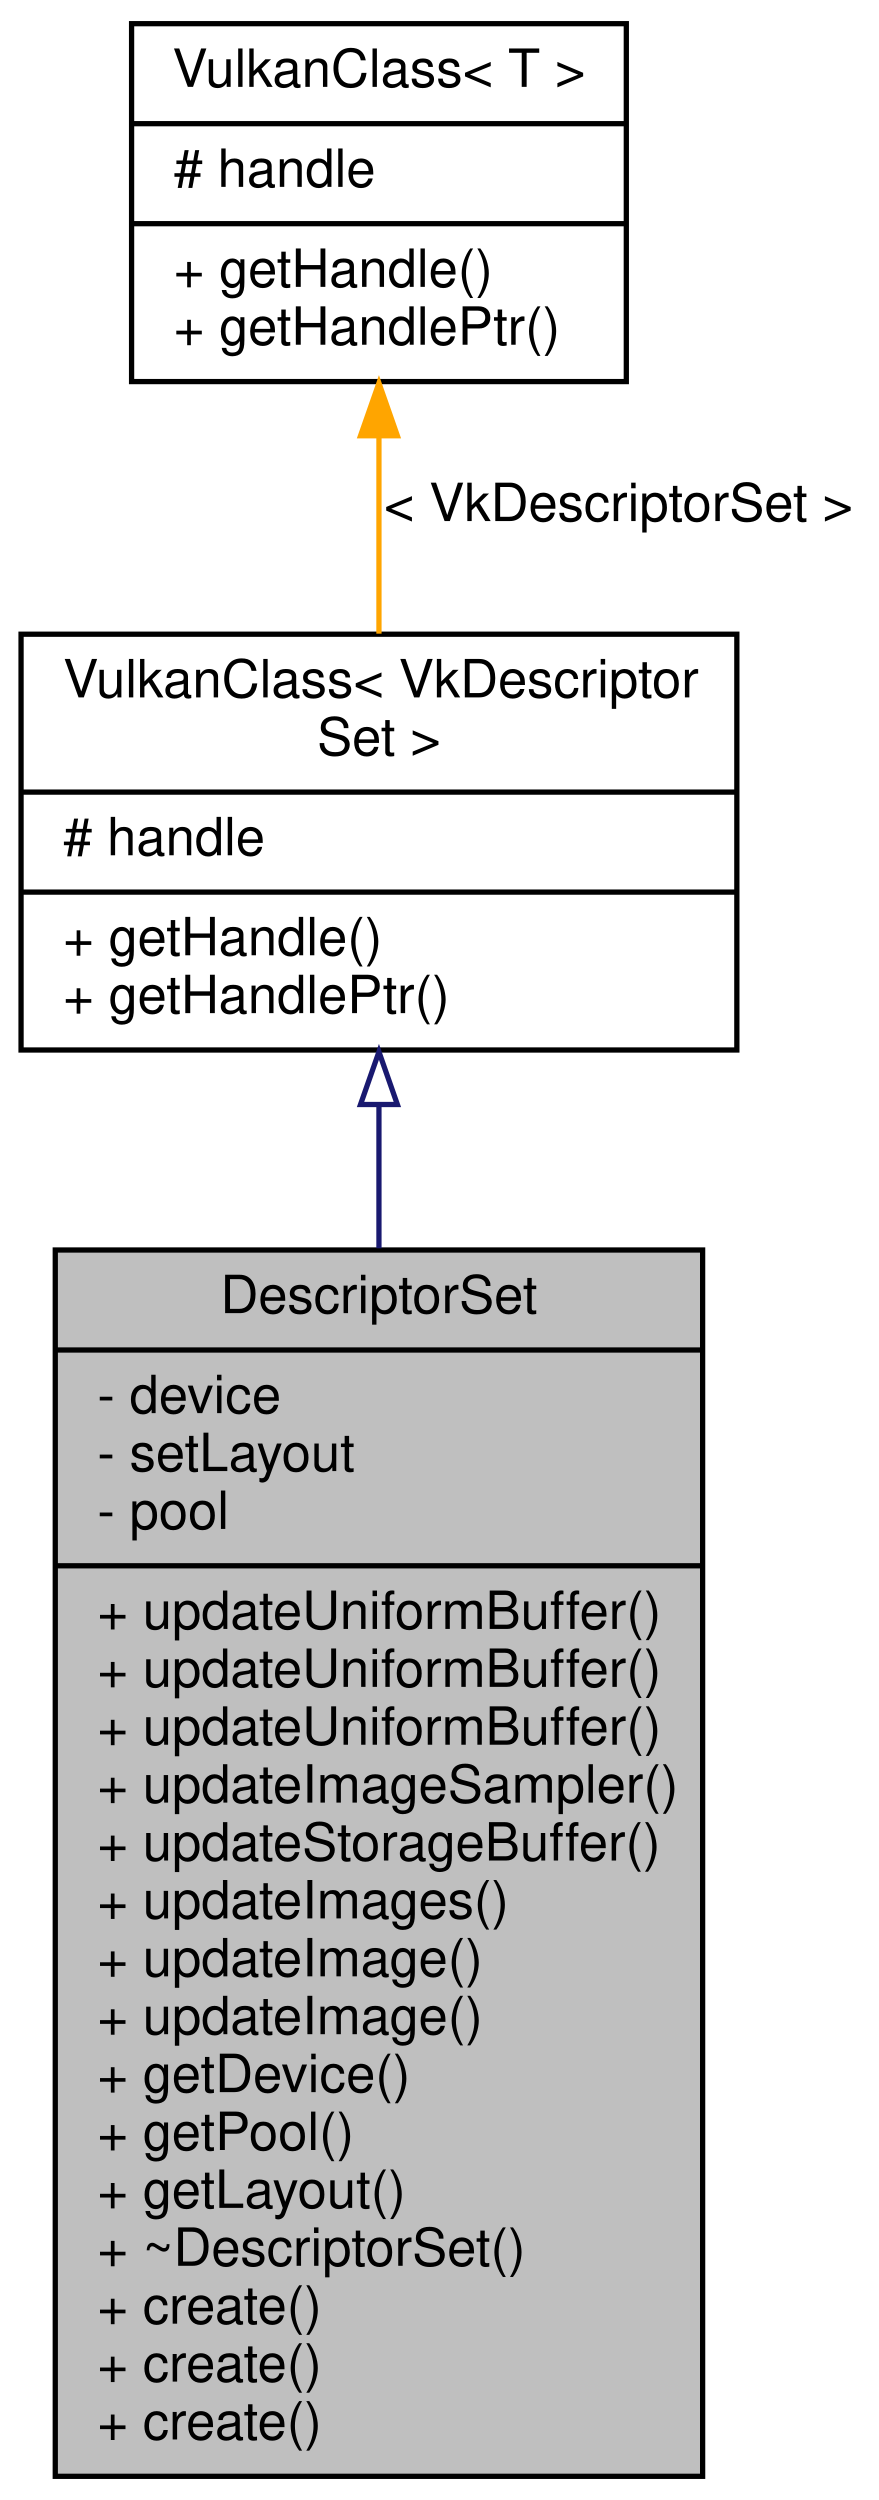
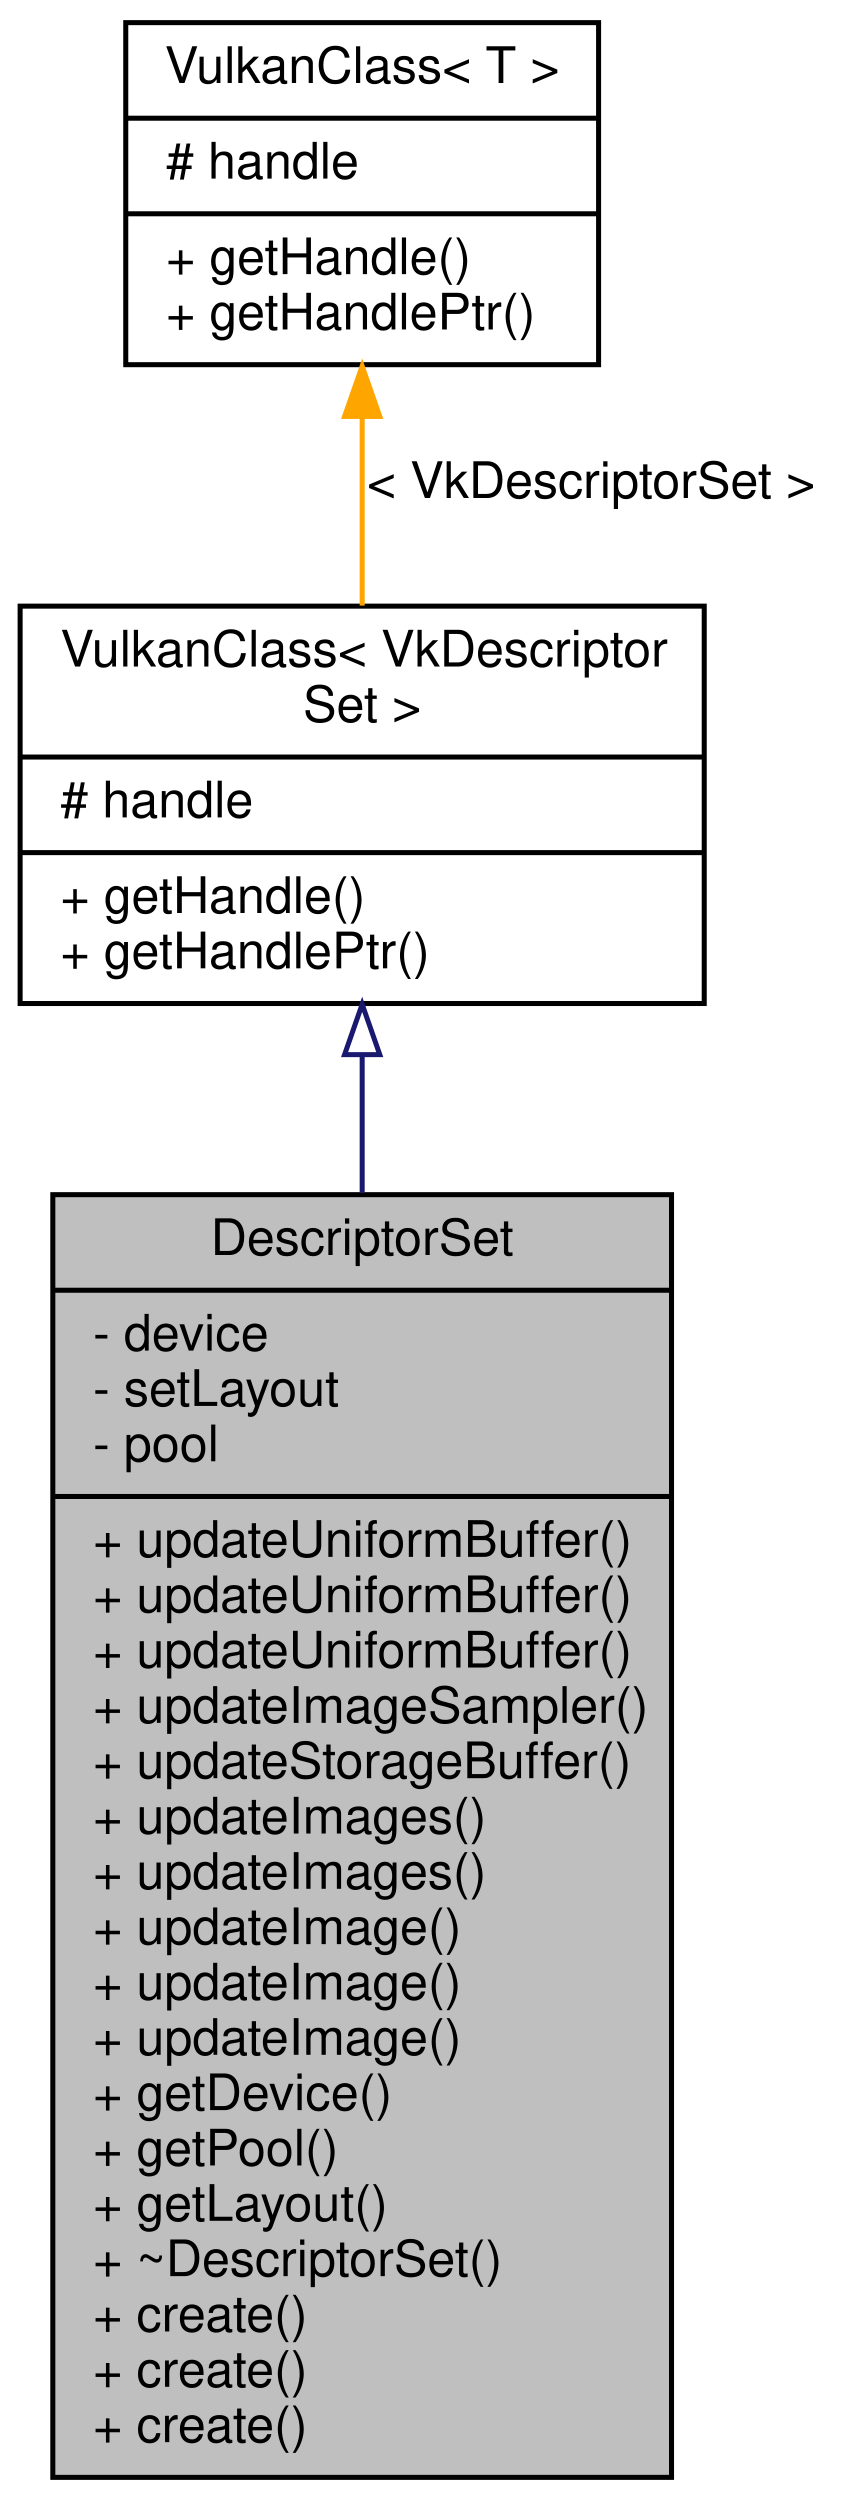
- <svg xmlns="http://www.w3.org/2000/svg" xmlns:xlink="http://www.w3.org/1999/xlink" width="167pt" height="475pt" viewBox="0.00 0.00 167.00 475.00">
-   <g id="graph0" class="graph" transform="scale(1 1) rotate(0) translate(4 471)">
+ <svg xmlns="http://www.w3.org/2000/svg" xmlns:xlink="http://www.w3.org/1999/xlink" width="167pt" height="497pt" viewBox="0.00 0.00 167.00 497.00">
+   <g id="graph0" class="graph" transform="scale(1 1) rotate(0) translate(4 493)">
    <g id="node1" class="node">
      <g id="a_node1">
        <a xlink:title=" ">
-           <polygon fill="#bfbfbf" stroke="black" points="6.5,-0.5 6.5,-233.5 129.5,-233.5 129.5,-0.5 6.5,-0.5" />
-           <text text-anchor="middle" x="68" y="-221.5" font-family="Helvetica,sans-Serif" font-size="10.00">DescriptorSet</text>
-           <polyline fill="none" stroke="black" points="6.5,-214.5 129.5,-214.5 " />
-           <text text-anchor="start" x="14.5" y="-202.5" font-family="Helvetica,sans-Serif" font-size="10.00">- device</text>
-           <text text-anchor="start" x="14.5" y="-191.5" font-family="Helvetica,sans-Serif" font-size="10.00">- setLayout</text>
-           <text text-anchor="start" x="14.5" y="-180.5" font-family="Helvetica,sans-Serif" font-size="10.00">- pool</text>
-           <polyline fill="none" stroke="black" points="6.5,-173.5 129.5,-173.5 " />
+           <polygon fill="#bfbfbf" stroke="black" points="6.5,-0.5 6.5,-255.5 129.5,-255.5 129.5,-0.5 6.5,-0.5" />
+           <text text-anchor="middle" x="68" y="-243.5" font-family="Helvetica,sans-Serif" font-size="10.00">DescriptorSet</text>
+           <polyline fill="none" stroke="black" points="6.5,-236.5 129.5,-236.5 " />
+           <text text-anchor="start" x="14.5" y="-224.5" font-family="Helvetica,sans-Serif" font-size="10.00">- device</text>
+           <text text-anchor="start" x="14.5" y="-213.5" font-family="Helvetica,sans-Serif" font-size="10.00">- setLayout</text>
+           <text text-anchor="start" x="14.5" y="-202.5" font-family="Helvetica,sans-Serif" font-size="10.00">- pool</text>
+           <polyline fill="none" stroke="black" points="6.5,-195.5 129.5,-195.5 " />
+           <text text-anchor="start" x="14.5" y="-183.5" font-family="Helvetica,sans-Serif" font-size="10.00">+ updateUniformBuffer()</text>
+           <text text-anchor="start" x="14.5" y="-172.5" font-family="Helvetica,sans-Serif" font-size="10.00">+ updateUniformBuffer()</text>
          <text text-anchor="start" x="14.5" y="-161.5" font-family="Helvetica,sans-Serif" font-size="10.00">+ updateUniformBuffer()</text>
-           <text text-anchor="start" x="14.5" y="-150.5" font-family="Helvetica,sans-Serif" font-size="10.00">+ updateUniformBuffer()</text>
-           <text text-anchor="start" x="14.5" y="-139.5" font-family="Helvetica,sans-Serif" font-size="10.00">+ updateUniformBuffer()</text>
-           <text text-anchor="start" x="14.5" y="-128.5" font-family="Helvetica,sans-Serif" font-size="10.00">+ updateImageSampler()</text>
-           <text text-anchor="start" x="14.5" y="-117.5" font-family="Helvetica,sans-Serif" font-size="10.00">+ updateStorageBuffer()</text>
-           <text text-anchor="start" x="14.5" y="-106.5" font-family="Helvetica,sans-Serif" font-size="10.00">+ updateImages()</text>
+           <text text-anchor="start" x="14.5" y="-150.5" font-family="Helvetica,sans-Serif" font-size="10.00">+ updateImageSampler()</text>
+           <text text-anchor="start" x="14.5" y="-139.5" font-family="Helvetica,sans-Serif" font-size="10.00">+ updateStorageBuffer()</text>
+           <text text-anchor="start" x="14.5" y="-128.5" font-family="Helvetica,sans-Serif" font-size="10.00">+ updateImages()</text>
+           <text text-anchor="start" x="14.5" y="-117.5" font-family="Helvetica,sans-Serif" font-size="10.00">+ updateImages()</text>
+           <text text-anchor="start" x="14.5" y="-106.5" font-family="Helvetica,sans-Serif" font-size="10.00">+ updateImage()</text>
          <text text-anchor="start" x="14.5" y="-95.5" font-family="Helvetica,sans-Serif" font-size="10.00">+ updateImage()</text>
          <text text-anchor="start" x="14.5" y="-84.5" font-family="Helvetica,sans-Serif" font-size="10.00">+ updateImage()</text>
          <text text-anchor="start" x="14.5" y="-73.5" font-family="Helvetica,sans-Serif" font-size="10.00">+ getDevice()</text>
          <text text-anchor="start" x="14.5" y="-62.5" font-family="Helvetica,sans-Serif" font-size="10.00">+ getPool()</text>
          <text text-anchor="start" x="14.5" y="-51.5" font-family="Helvetica,sans-Serif" font-size="10.00">+ getLayout()</text>
          <text text-anchor="start" x="14.5" y="-40.5" font-family="Helvetica,sans-Serif" font-size="10.00">+ ~DescriptorSet()</text>
          <text text-anchor="start" x="14.5" y="-29.5" font-family="Helvetica,sans-Serif" font-size="10.00">+ create()</text>
          <text text-anchor="start" x="14.5" y="-18.5" font-family="Helvetica,sans-Serif" font-size="10.00">+ create()</text>
          <text text-anchor="start" x="14.5" y="-7.5" font-family="Helvetica,sans-Serif" font-size="10.00">+ create()</text>
        </a>
      </g>
    </g>
    <g id="node2" class="node">
      <g id="a_node2">
        <a xlink:href="class_vulkan_class.html" target="_top" xlink:title=" ">
-           <polygon fill="none" stroke="black" points="0,-271.5 0,-350.5 136,-350.5 136,-271.5 0,-271.5" />
-           <text text-anchor="start" x="8" y="-338.5" font-family="Helvetica,sans-Serif" font-size="10.00">VulkanClass&lt; VkDescriptor</text>
-           <text text-anchor="middle" x="68" y="-327.5" font-family="Helvetica,sans-Serif" font-size="10.00">Set &gt;</text>
-           <polyline fill="none" stroke="black" points="0,-320.5 136,-320.5 " />
-           <text text-anchor="start" x="8" y="-308.5" font-family="Helvetica,sans-Serif" font-size="10.00"># handle</text>
-           <polyline fill="none" stroke="black" points="0,-301.5 136,-301.5 " />
-           <text text-anchor="start" x="8" y="-289.5" font-family="Helvetica,sans-Serif" font-size="10.00">+ getHandle()</text>
-           <text text-anchor="start" x="8" y="-278.5" font-family="Helvetica,sans-Serif" font-size="10.00">+ getHandlePtr()</text>
+           <polygon fill="none" stroke="black" points="0,-293.5 0,-372.5 136,-372.5 136,-293.5 0,-293.5" />
+           <text text-anchor="start" x="8" y="-360.5" font-family="Helvetica,sans-Serif" font-size="10.00">VulkanClass&lt; VkDescriptor</text>
+           <text text-anchor="middle" x="68" y="-349.5" font-family="Helvetica,sans-Serif" font-size="10.00">Set &gt;</text>
+           <polyline fill="none" stroke="black" points="0,-342.5 136,-342.5 " />
+           <text text-anchor="start" x="8" y="-330.5" font-family="Helvetica,sans-Serif" font-size="10.00"># handle</text>
+           <polyline fill="none" stroke="black" points="0,-323.5 136,-323.5 " />
+           <text text-anchor="start" x="8" y="-311.5" font-family="Helvetica,sans-Serif" font-size="10.00">+ getHandle()</text>
+           <text text-anchor="start" x="8" y="-300.5" font-family="Helvetica,sans-Serif" font-size="10.00">+ getHandlePtr()</text>
        </a>
      </g>
    </g>
    <g id="edge1" class="edge">
-       <path fill="none" stroke="midnightblue" d="M68,-261.07C68,-252.52 68,-243.31 68,-233.83" />
-       <polygon fill="none" stroke="midnightblue" points="64.5,-261.15 68,-271.15 71.5,-261.15 64.5,-261.15" />
+       <path fill="none" stroke="midnightblue" d="M68,-283.27C68,-274.71 68,-265.46 68,-255.89" />
+       <polygon fill="none" stroke="midnightblue" points="64.5,-283.34 68,-293.34 71.5,-283.34 64.5,-283.34" />
    </g>
    <g id="node3" class="node">
      <g id="a_node3">
        <a xlink:href="class_vulkan_class.html" target="_top" xlink:title=" ">
-           <polygon fill="none" stroke="black" points="21,-398.5 21,-466.5 115,-466.5 115,-398.5 21,-398.5" />
-           <text text-anchor="middle" x="68" y="-454.5" font-family="Helvetica,sans-Serif" font-size="10.00">VulkanClass&lt; T &gt;</text>
-           <polyline fill="none" stroke="black" points="21,-447.5 115,-447.5 " />
-           <text text-anchor="start" x="29" y="-435.5" font-family="Helvetica,sans-Serif" font-size="10.00"># handle</text>
-           <polyline fill="none" stroke="black" points="21,-428.5 115,-428.5 " />
-           <text text-anchor="start" x="29" y="-416.5" font-family="Helvetica,sans-Serif" font-size="10.00">+ getHandle()</text>
-           <text text-anchor="start" x="29" y="-405.5" font-family="Helvetica,sans-Serif" font-size="10.00">+ getHandlePtr()</text>
+           <polygon fill="none" stroke="black" points="21,-420.5 21,-488.5 115,-488.5 115,-420.5 21,-420.5" />
+           <text text-anchor="middle" x="68" y="-476.5" font-family="Helvetica,sans-Serif" font-size="10.00">VulkanClass&lt; T &gt;</text>
+           <polyline fill="none" stroke="black" points="21,-469.5 115,-469.5 " />
+           <text text-anchor="start" x="29" y="-457.5" font-family="Helvetica,sans-Serif" font-size="10.00"># handle</text>
+           <polyline fill="none" stroke="black" points="21,-450.5 115,-450.5 " />
+           <text text-anchor="start" x="29" y="-438.5" font-family="Helvetica,sans-Serif" font-size="10.00">+ getHandle()</text>
+           <text text-anchor="start" x="29" y="-427.5" font-family="Helvetica,sans-Serif" font-size="10.00">+ getHandlePtr()</text>
        </a>
      </g>
    </g>
    <g id="edge2" class="edge">
-       <path fill="none" stroke="orange" d="M68,-388.18C68,-375.89 68,-362.59 68,-350.6" />
-       <polygon fill="orange" stroke="orange" points="64.5,-388.21 68,-398.21 71.5,-388.21 64.5,-388.21" />
-       <text text-anchor="middle" x="113.5" y="-372" font-family="Helvetica,sans-Serif" font-size="10.00"> &lt; VkDescriptorSet &gt;</text>
+       <path fill="none" stroke="orange" d="M68,-410.18C68,-397.89 68,-384.59 68,-372.6" />
+       <polygon fill="orange" stroke="orange" points="64.5,-410.21 68,-420.21 71.5,-410.21 64.5,-410.21" />
+       <text text-anchor="middle" x="113.5" y="-394" font-family="Helvetica,sans-Serif" font-size="10.00"> &lt; VkDescriptorSet &gt;</text>
    </g>
  </g>
</svg>
